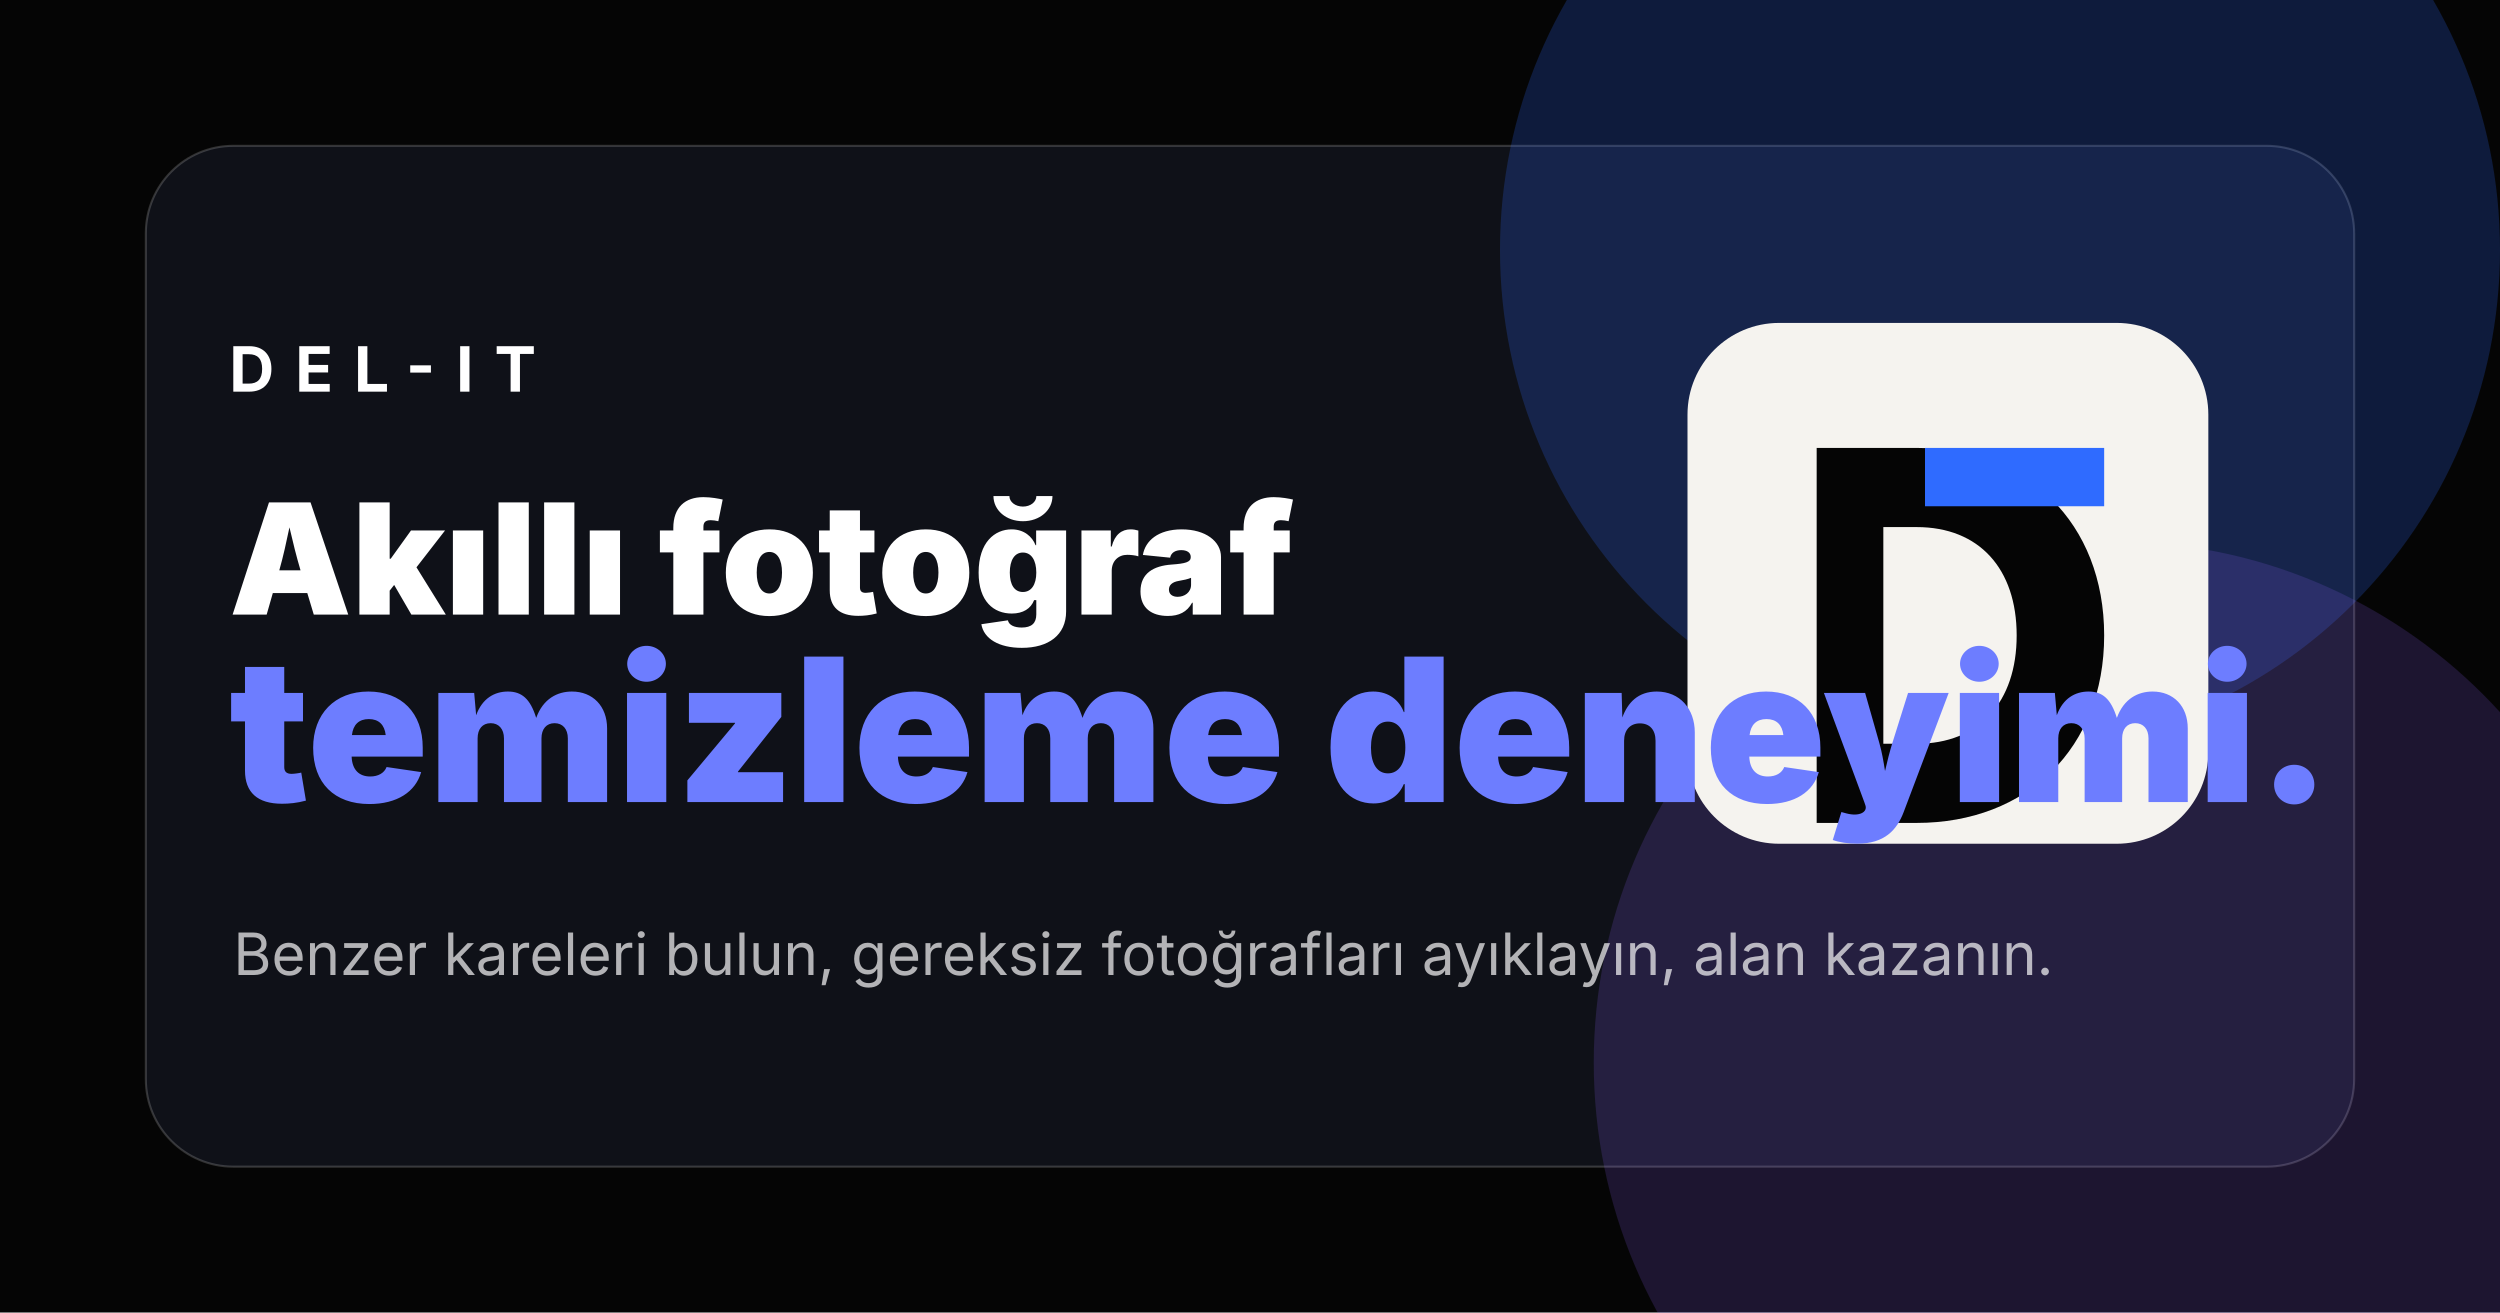
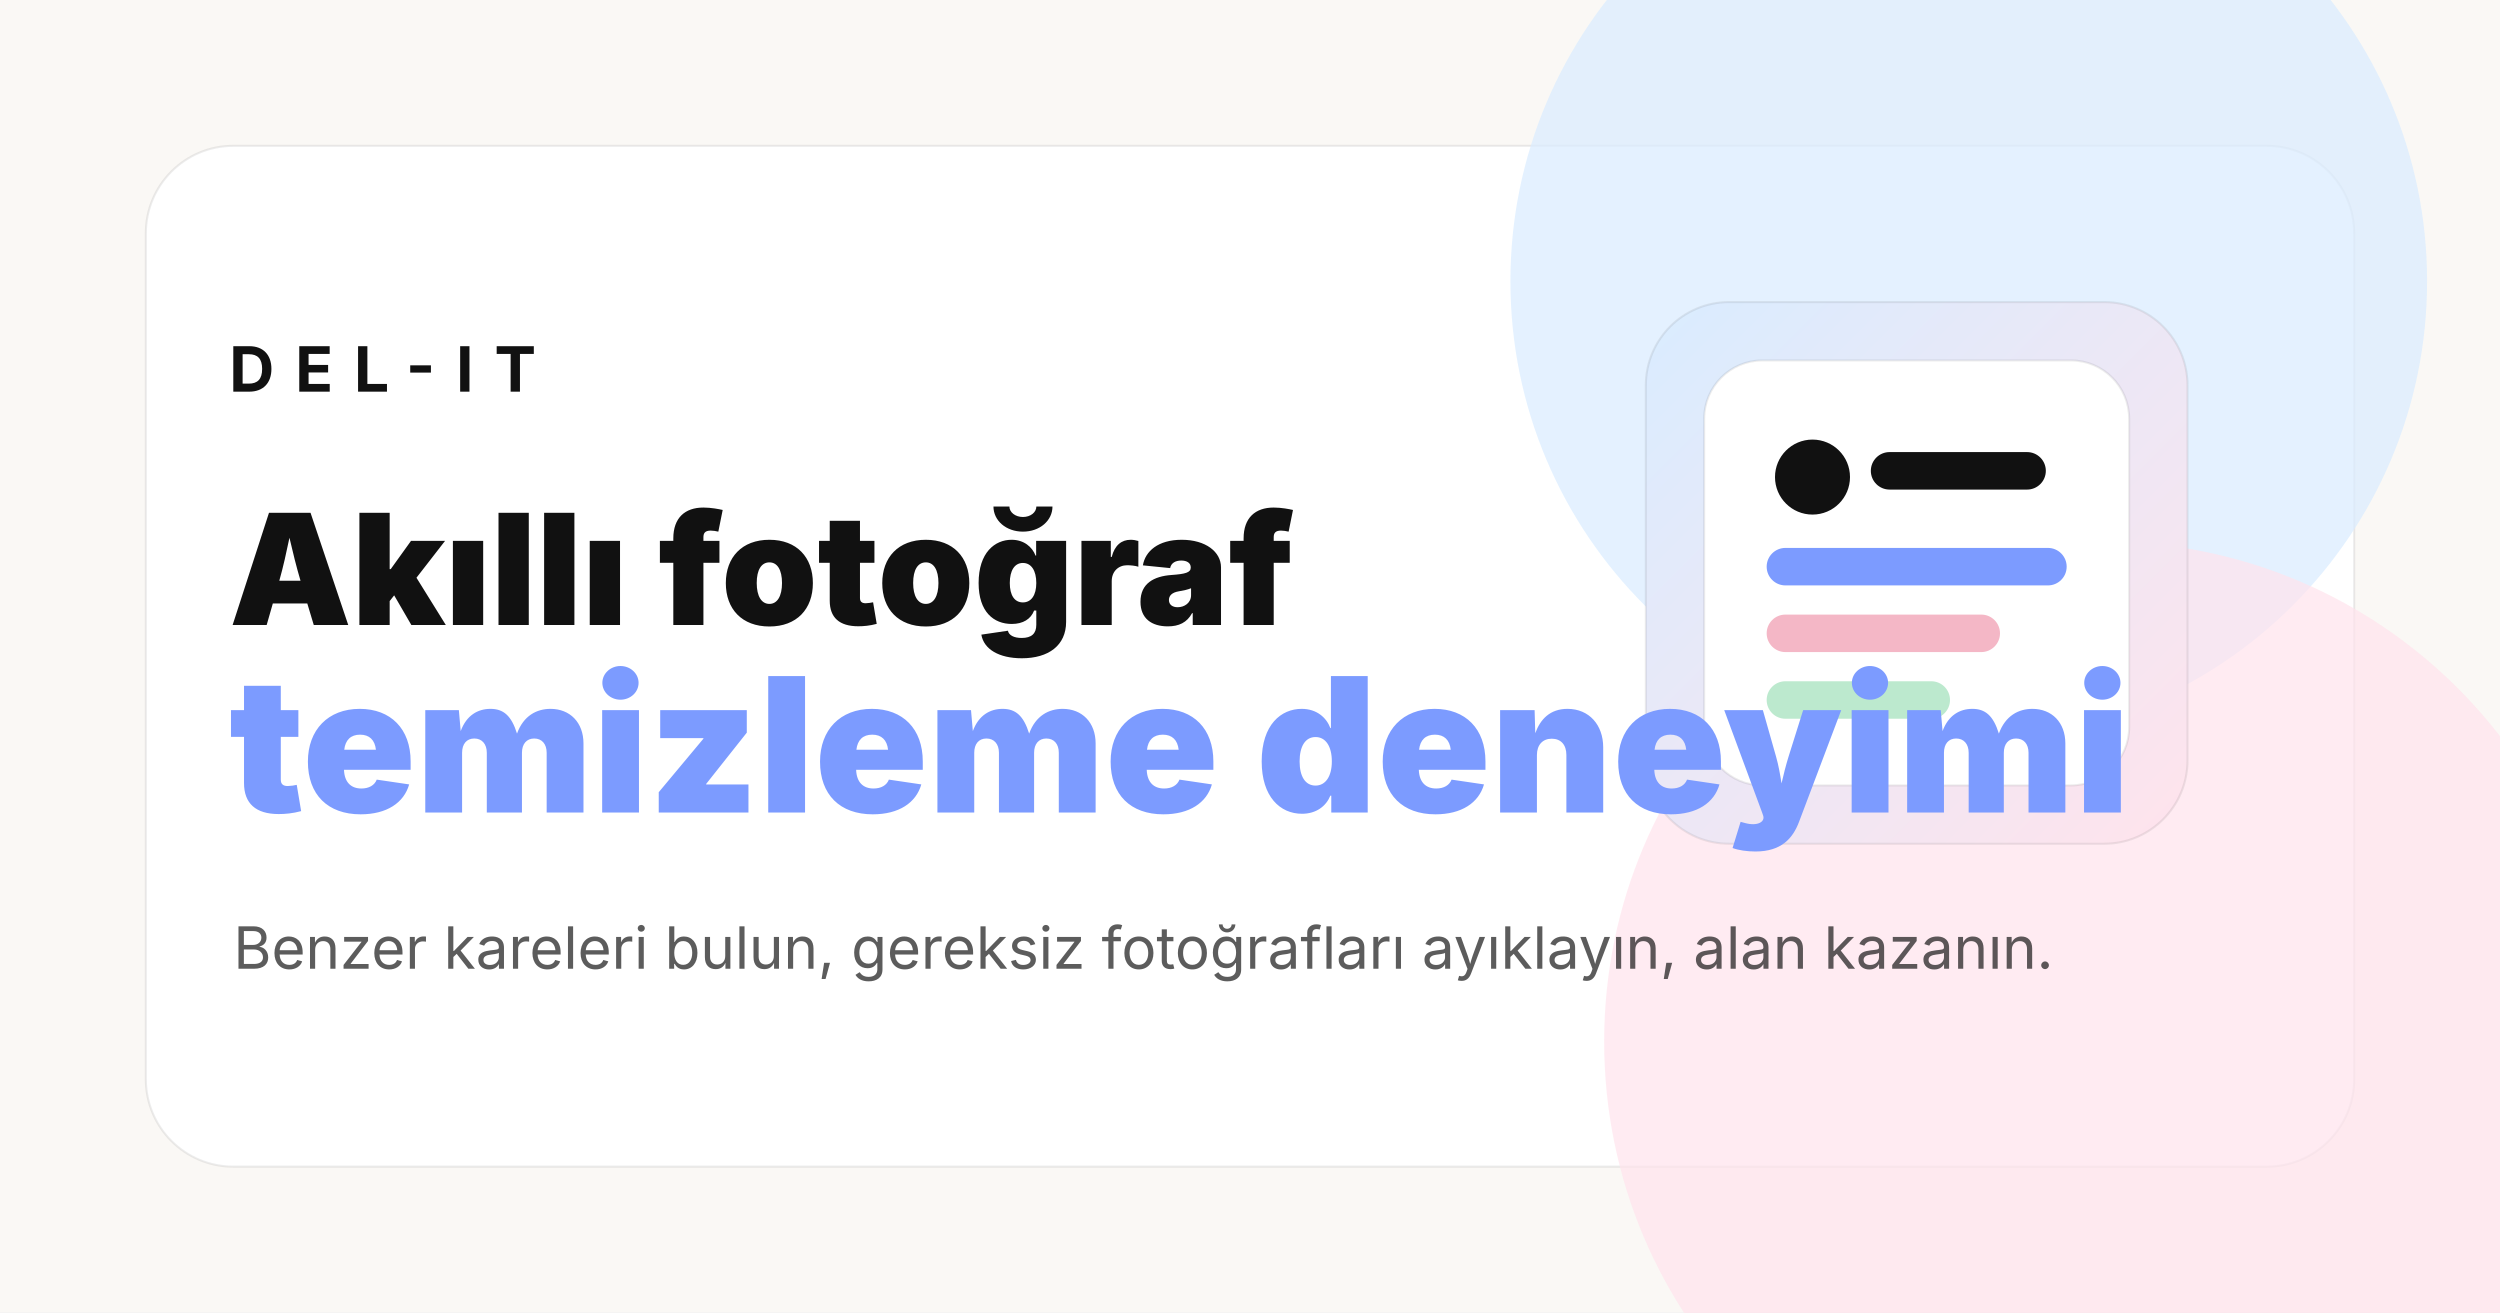
<svg xmlns="http://www.w3.org/2000/svg" viewBox="0 0 1200 630" role="img" aria-labelledby="title desc">
-   <rect width="1200" height="630" fill="#050505" />
-   <rect x="70" y="70" width="1060" height="490" rx="42" fill="#0f1118" stroke="rgba(255,255,255,0.18)" />
-   <circle cx="960" cy="120" r="240" fill="#2f6bff" opacity="0.22" />
-   <circle cx="1015" cy="510" r="250" fill="#8b5cf6" opacity="0.18" />
-   <g transform="translate(810 155)">
-     <rect width="250" height="250" rx="44" fill="#f5f3ef" />
-     <path d="M62 60h48c53 0 90 36 90 90s-37 90-90 90H62V60Zm48 142c30 0 48-20 48-52s-18-52-48-52H94v104h16Z" fill="#050505" />
-     <path d="M114 60h86v28h-86z" fill="#2f6bff" />
+   <defs>
+     <linearGradient id="dg1" x1="0%" x2="100%" y1="0%" y2="100%">
+       <stop offset="0%" stop-color="#d9ecff" />
+       <stop offset="100%" stop-color="#ffe3ec" />
+     </linearGradient>
+   </defs>
+   <rect width="1200" height="630" fill="#faf8f5" />
+   <rect x="70" y="70" width="1060" height="490" rx="42" fill="#ffffff" stroke="rgba(17,17,17,0.08)" />
+   <circle cx="945" cy="135" r="220" fill="#d9ecff" opacity="0.72" />
+   <circle cx="1010" cy="500" r="240" fill="#ffe3ec" opacity="0.7" />
+   <g transform="translate(790 145)">
+     <rect width="260" height="260" rx="40" fill="url(#dg1)" stroke="rgba(17,17,17,0.08)" />
+     <rect x="28" y="28" width="204" height="204" rx="28" fill="#ffffff" stroke="rgba(17,17,17,0.08)" />
+     <circle cx="80" cy="84" r="18" fill="#111111" />
+     <rect x="108" y="72" width="84" height="18" rx="9" fill="#111111" />
+     <rect x="58" y="118" width="144" height="18" rx="9" fill="#7c9bff" />
+     <rect x="58" y="150" width="112" height="18" rx="9" fill="#f4b7c6" />
+     <rect x="58" y="182" width="88" height="18" rx="9" fill="#bce9ce" />
  </g>
-   <text x="110" y="188" fill="#ffffff" font-family="Inter, Arial, sans-serif" font-size="30" font-weight="700" letter-spacing="10">DEL-IT</text>
-   <text x="110" y="295" fill="#ffffff" font-family="Inter, Arial, sans-serif" font-size="74" font-weight="900">Akıllı fotoğraf</text>
-   <text x="110" y="385" fill="#6d7dff" font-family="Inter, Arial, sans-serif" font-size="96" font-weight="900">temizleme deneyimi.</text>
-   <text x="112" y="468" fill="rgba(255,255,255,0.68)" font-family="Inter, Arial, sans-serif" font-size="28">Benzer kareleri bulun, gereksiz fotoğrafları ayıklayın, alan kazanın.</text>
+   <text x="110" y="188" fill="#111111" font-family="Inter, Arial, sans-serif" font-size="30" font-weight="700" letter-spacing="10">DEL-IT</text>
+   <text x="110" y="300" fill="#111111" font-family="Inter, Arial, sans-serif" font-size="74" font-weight="900">Akıllı fotoğraf</text>
+   <text x="110" y="390" fill="#7c9bff" font-family="Inter, Arial, sans-serif" font-size="90" font-weight="900">temizleme deneyimi</text>
+   <text x="112" y="465" fill="rgba(17,17,17,0.68)" font-family="Inter, Arial, sans-serif" font-size="28">Benzer kareleri bulun, gereksiz fotoğrafları ayıklayın, alan kazanın.</text>
</svg>
